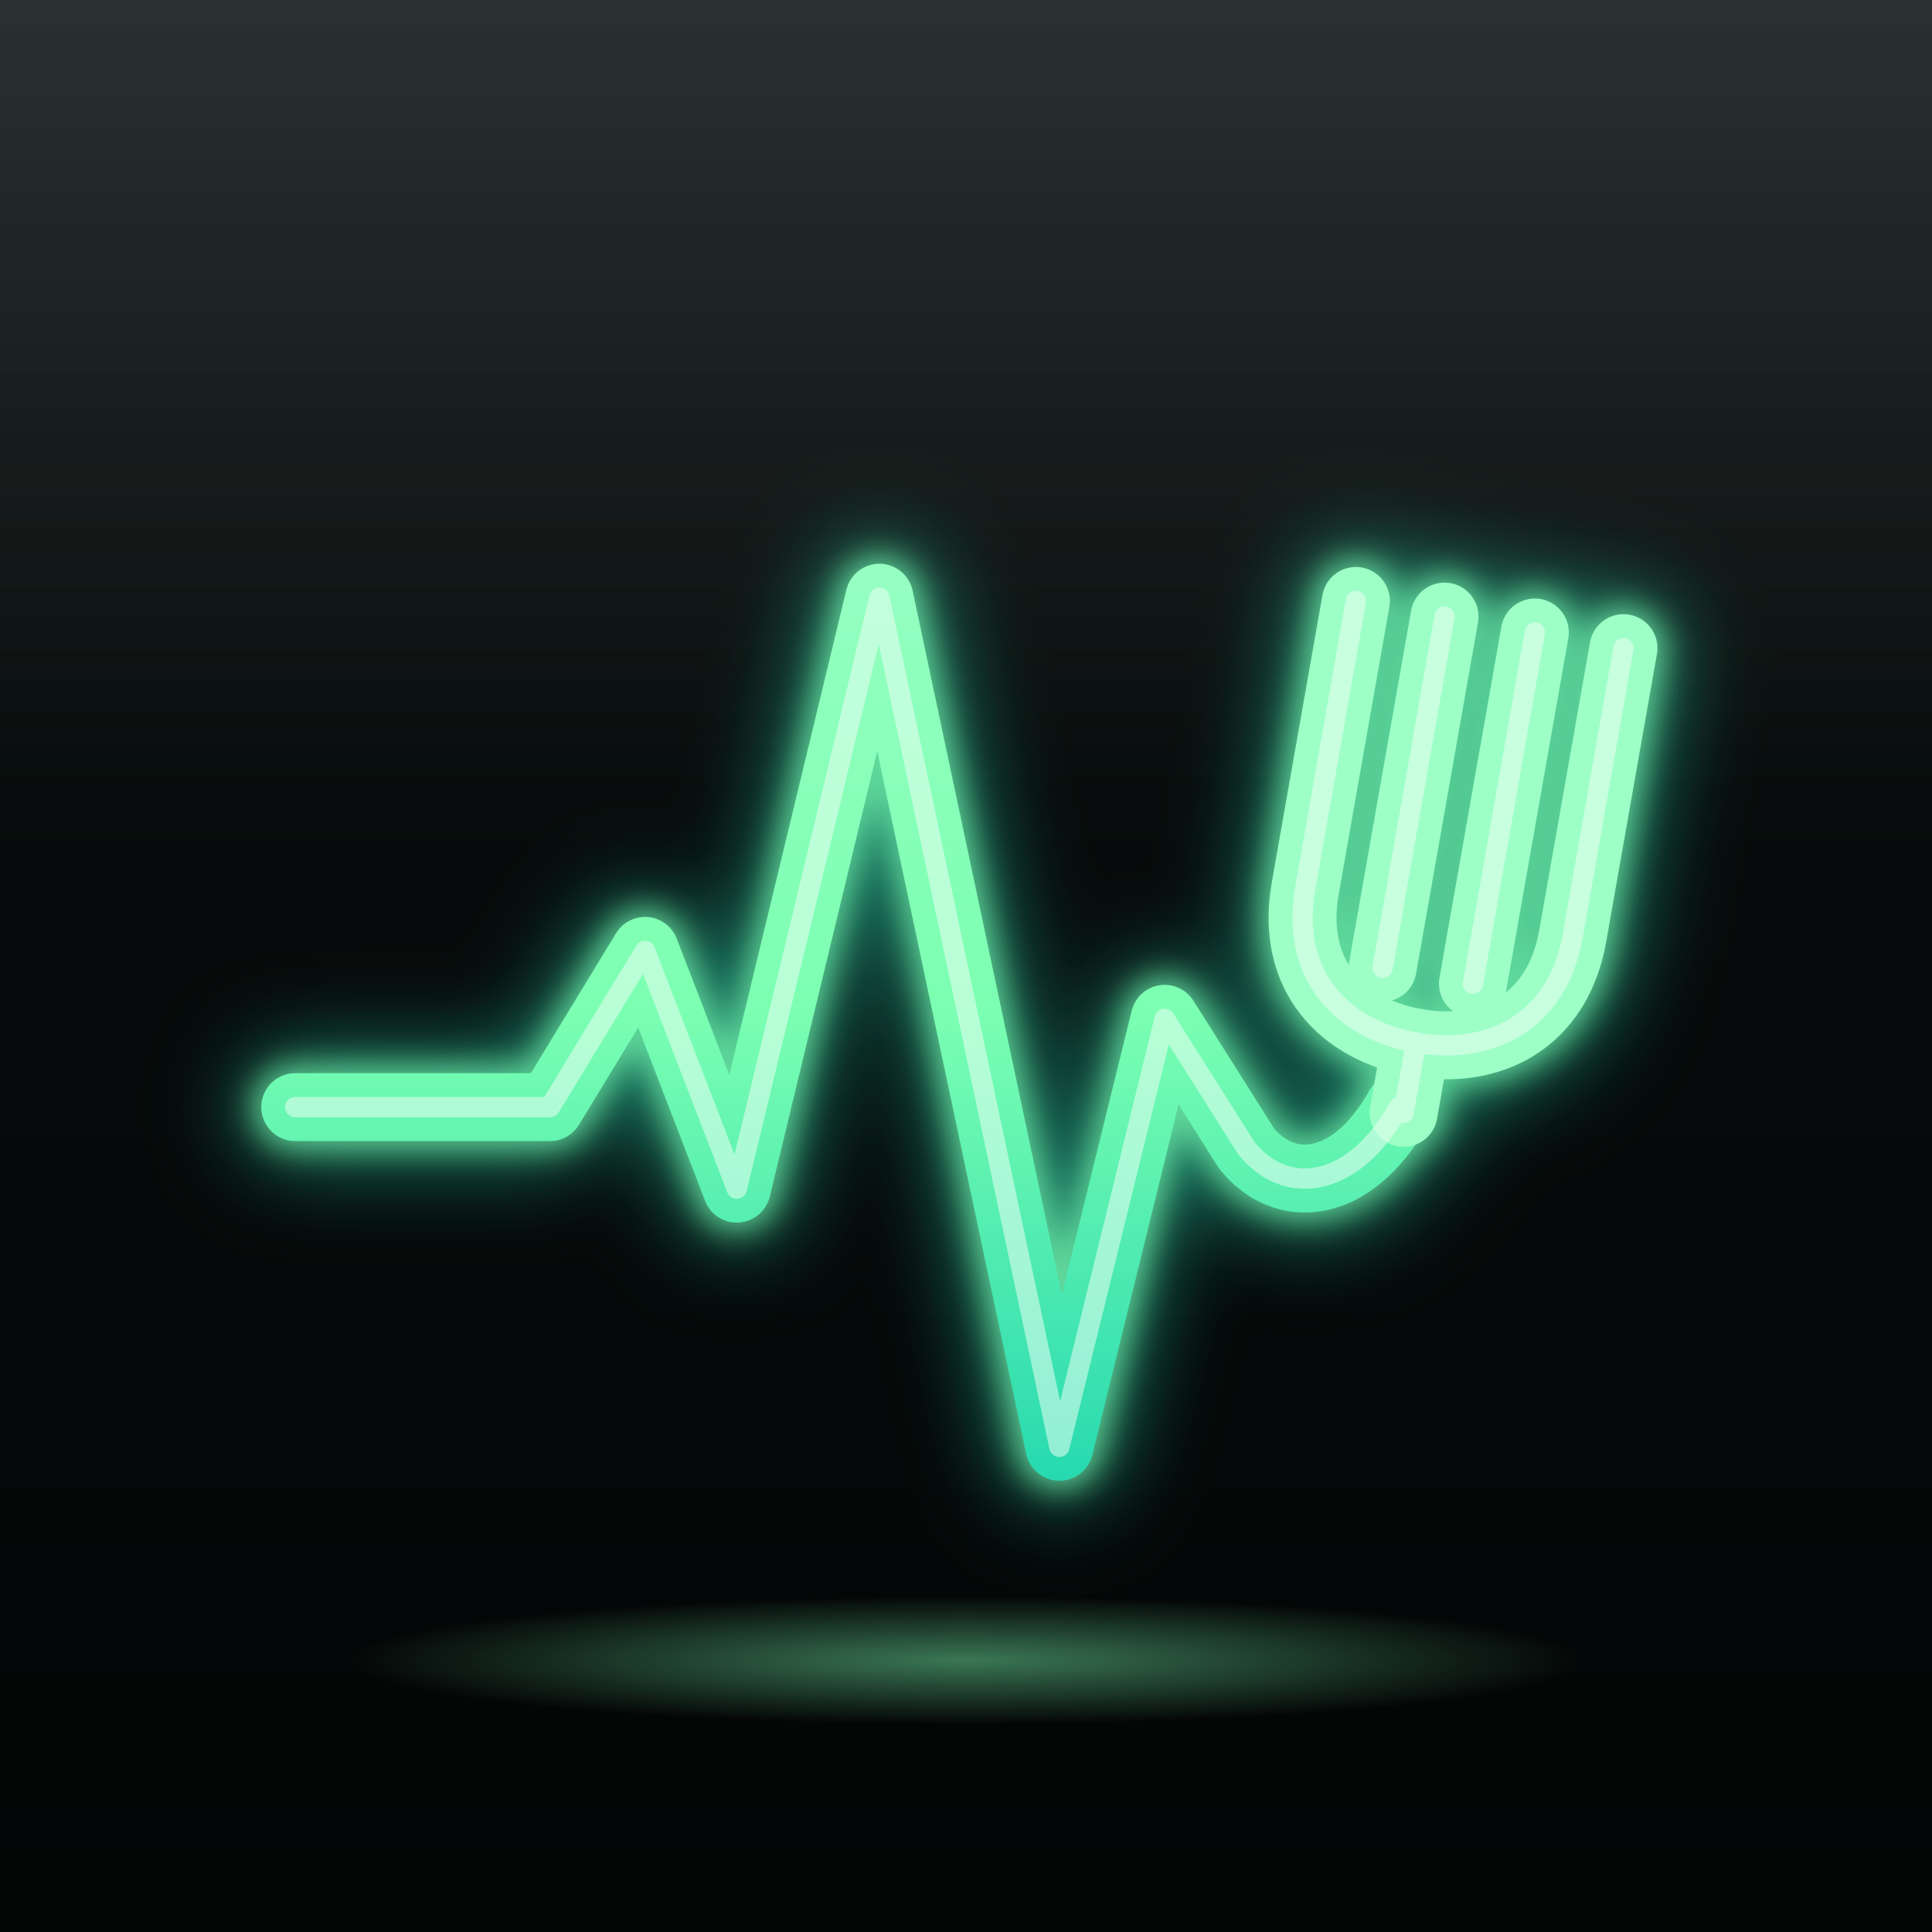
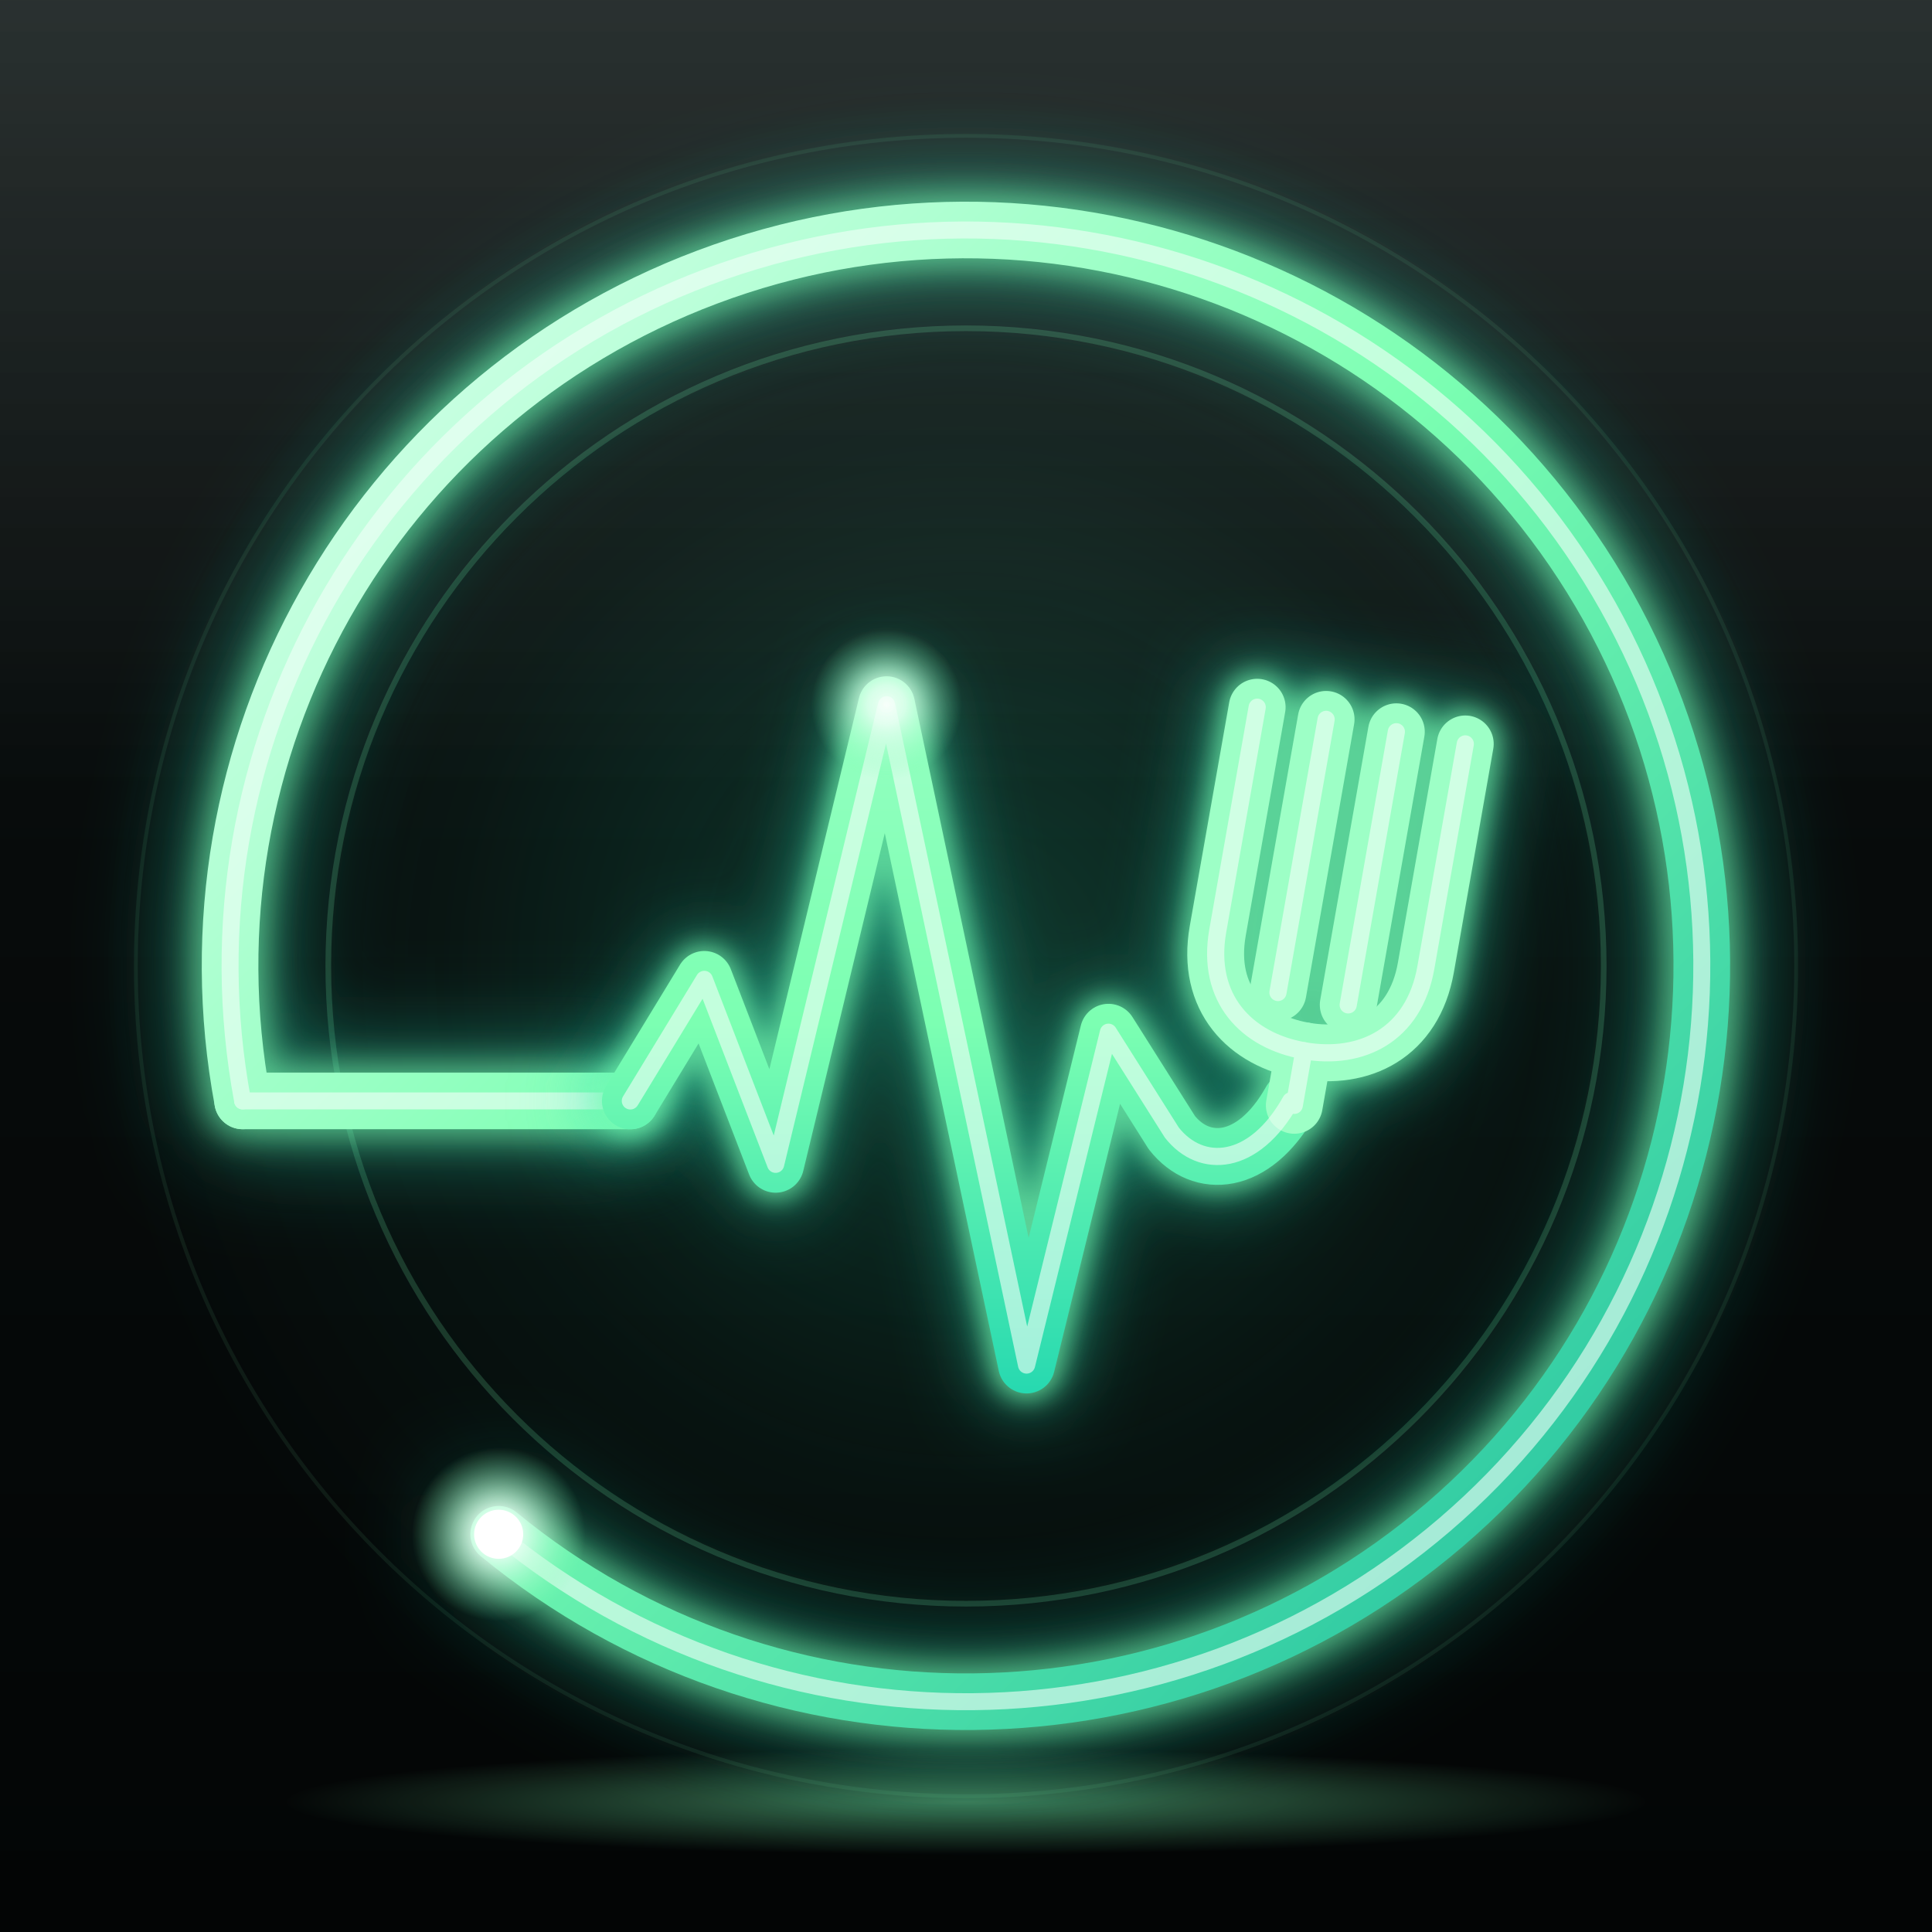
<svg xmlns="http://www.w3.org/2000/svg" viewBox="0 0 1024 1024">
  <defs>
    <linearGradient id="bg" x1="0" y1="0" x2="0" y2="1">
      <stop offset="0" stop-color="#121a19" />
      <stop offset=".45" stop-color="#070b0b" />
      <stop offset="1" stop-color="#030505" />
    </linearGradient>
    <linearGradient id="ln" gradientUnits="userSpaceOnUse" x1="0" y1="200" x2="0" y2="820">
      <stop offset="0" stop-color="#9dffc6" />
      <stop offset=".55" stop-color="#7CFFB2" />
      <stop offset="1" stop-color="#27D9B0" />
    </linearGradient>
    <radialGradient id="pool" cx="50%" cy="50%" r="50%">
      <stop offset="0" stop-color="#7CFFB2" stop-opacity=".45" />
      <stop offset="1" stop-color="#7CFFB2" stop-opacity="0" />
    </radialGradient>
    <linearGradient id="hl" x1="0" y1="0" x2="0" y2="1">
      <stop offset="0" stop-color="#fff" stop-opacity=".10" />
      <stop offset="1" stop-color="#fff" stop-opacity="0" />
    </linearGradient>
    <filter id="g1" x="-20%" y="-20%" width="140%" height="140%">
      <feGaussianBlur stdDeviation="26" />
    </filter>
    <filter id="g2" x="-20%" y="-20%" width="140%" height="140%">
      <feGaussianBlur stdDeviation="9" />
    </filter>
    <g id="mk" fill="none" stroke-linecap="round" stroke-linejoin="round">
-       <path d="M130 600 H 280 L 336 508 L 390 648 L 474 300 L 580 800 L 642 548 L 690 624 C 712 652 752 650 780 600" />
+       <path d="M280 600 L 336 508 L 390 648 L 474 300 L 580 800 L 642 548 L 690 624 C 712 652 752 650 780 600" />
      <g transform="translate(790 562) rotate(10)">
        <path d="M-80 -250 V -78 C -80 -26 -44 0 0 0 C 44 0 80 -26 80 -78 V -250" />
        <path d="M-27 -250 V -40 M27 -250 V -40 M0 0 V 42" />
      </g>
    </g>
+     <linearGradient id="rgG" gradientUnits="userSpaceOnUse" x1="150" y1="150" x2="880" y2="880">
+       <stop offset="0" stop-color="#dcffee" />
+       <stop offset=".45" stop-color="#7CFFB2" />
+       <stop offset="1" stop-color="#1fbfa0" />
+     </linearGradient>
+     <radialGradient id="core" cx="50%" cy="50%" r="50%">
+       <stop offset="0" stop-color="#2bdca8" stop-opacity=".22" />
+       <stop offset=".6" stop-color="#2bdca8" stop-opacity=".05" />
+       <stop offset="1" stop-color="#2bdca8" stop-opacity="0" />
+     </radialGradient>
+     <radialGradient id="spark" cx="50%" cy="50%" r="50%">
+       <stop offset="0" stop-color="#ffffff" />
+       <stop offset=".25" stop-color="#eafff4" stop-opacity=".9" />
+       <stop offset="1" stop-color="#7CFFB2" stop-opacity="0" />
+     </radialGradient>
+     <g id="rg" fill="none" stroke-linecap="round">
+       <path d="M128.6 583.5 A 390 390 0 1 1 264.3 813.2" />
+       <path d="M128.6 583.5 H 334.1" />
+     </g>
  </defs>
  <rect width="1024" height="1024" fill="url(#bg)" />
+   <circle cx="512" cy="512" r="470" fill="url(#core)" />
  <rect width="1024" height="420" fill="url(#hl)" />
-   <ellipse cx="512" cy="880" rx="330" ry="34" fill="url(#pool)" />
-   <g transform="translate(512 540) scale(.9) translate(-525 -548)">
-     <use href="#mk" stroke="#27D9B0" stroke-width="64" opacity=".55" filter="url(#g1)" />
-     <use href="#mk" stroke="#7CFFB2" stroke-width="50" opacity=".7" filter="url(#g2)" />
-     <use href="#mk" stroke="url(#ln)" stroke-width="40" />
-     <use href="#mk" stroke="#eafff4" stroke-width="12" opacity=".55" />
+   <circle cx="512" cy="512" r="338" fill="none" stroke="#7CFFB2" stroke-width="3" opacity=".18" />
+   <circle cx="512" cy="512" r="440" fill="none" stroke="#7CFFB2" stroke-width="2" opacity=".08" />
+   <ellipse cx="512" cy="955" rx="360" ry="28" fill="url(#pool)" />
+   <use href="#rg" stroke="#27D9B0" stroke-width="48" opacity=".5" filter="url(#g1)" />
+   <use href="#rg" stroke="#7CFFB2" stroke-width="38" opacity=".65" filter="url(#g2)" />
+   <use href="#rg" stroke="url(#rgG)" stroke-width="30" />
+   <use href="#rg" stroke="#f2fff8" stroke-width="9" opacity=".6" />
+   <circle cx="264.3" cy="813.2" r="46" fill="url(#spark)" />
+   <circle cx="264.3" cy="813.2" r="13" fill="#ffffff" />
+   <g transform="translate(500 545) scale(0.7) translate(-517 -545)">
+     <use href="#mk" stroke="#27D9B0" stroke-width="69" opacity=".5" filter="url(#g1)" />
+     <use href="#mk" stroke="#7CFFB2" stroke-width="54" opacity=".65" filter="url(#g2)" />
+     <use href="#mk" stroke="url(#ln)" stroke-width="43" />
+     <use href="#mk" stroke="#f2fff8" stroke-width="13" opacity=".6" />
  </g>
+   <circle cx="469.9" cy="373.5" r="40" fill="url(#spark)" opacity=".85" />
</svg>
